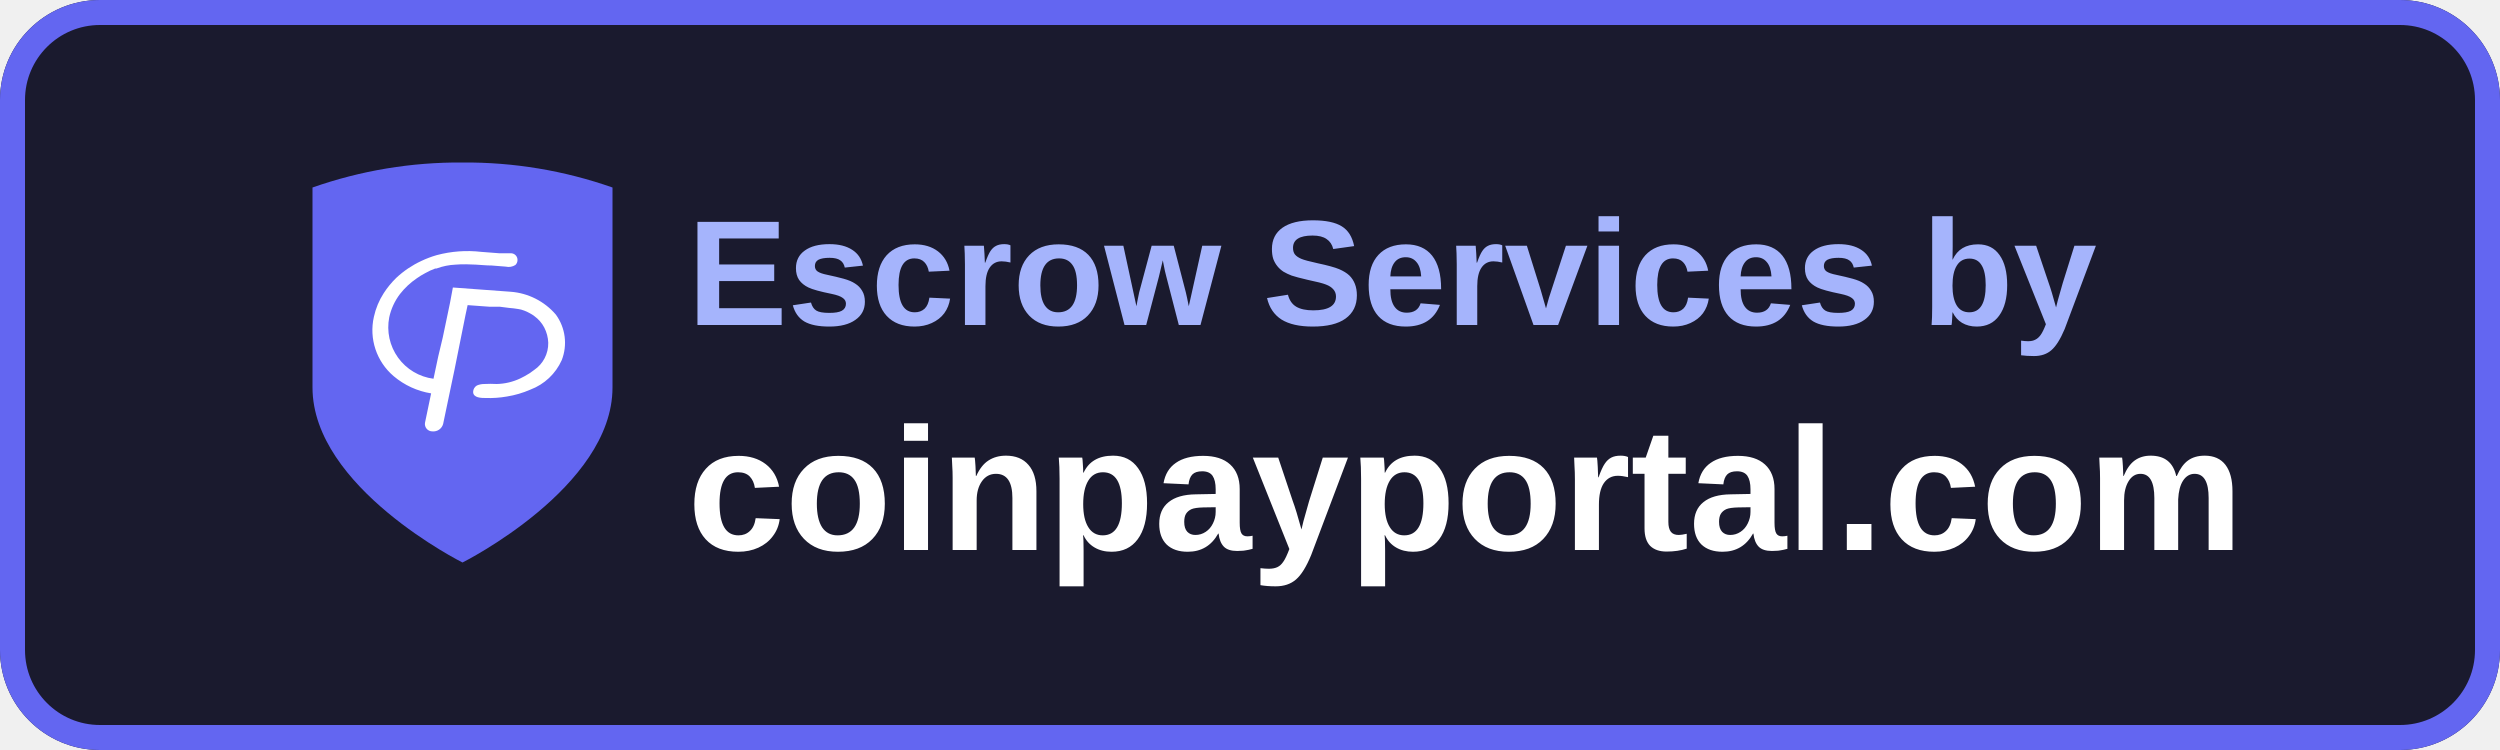
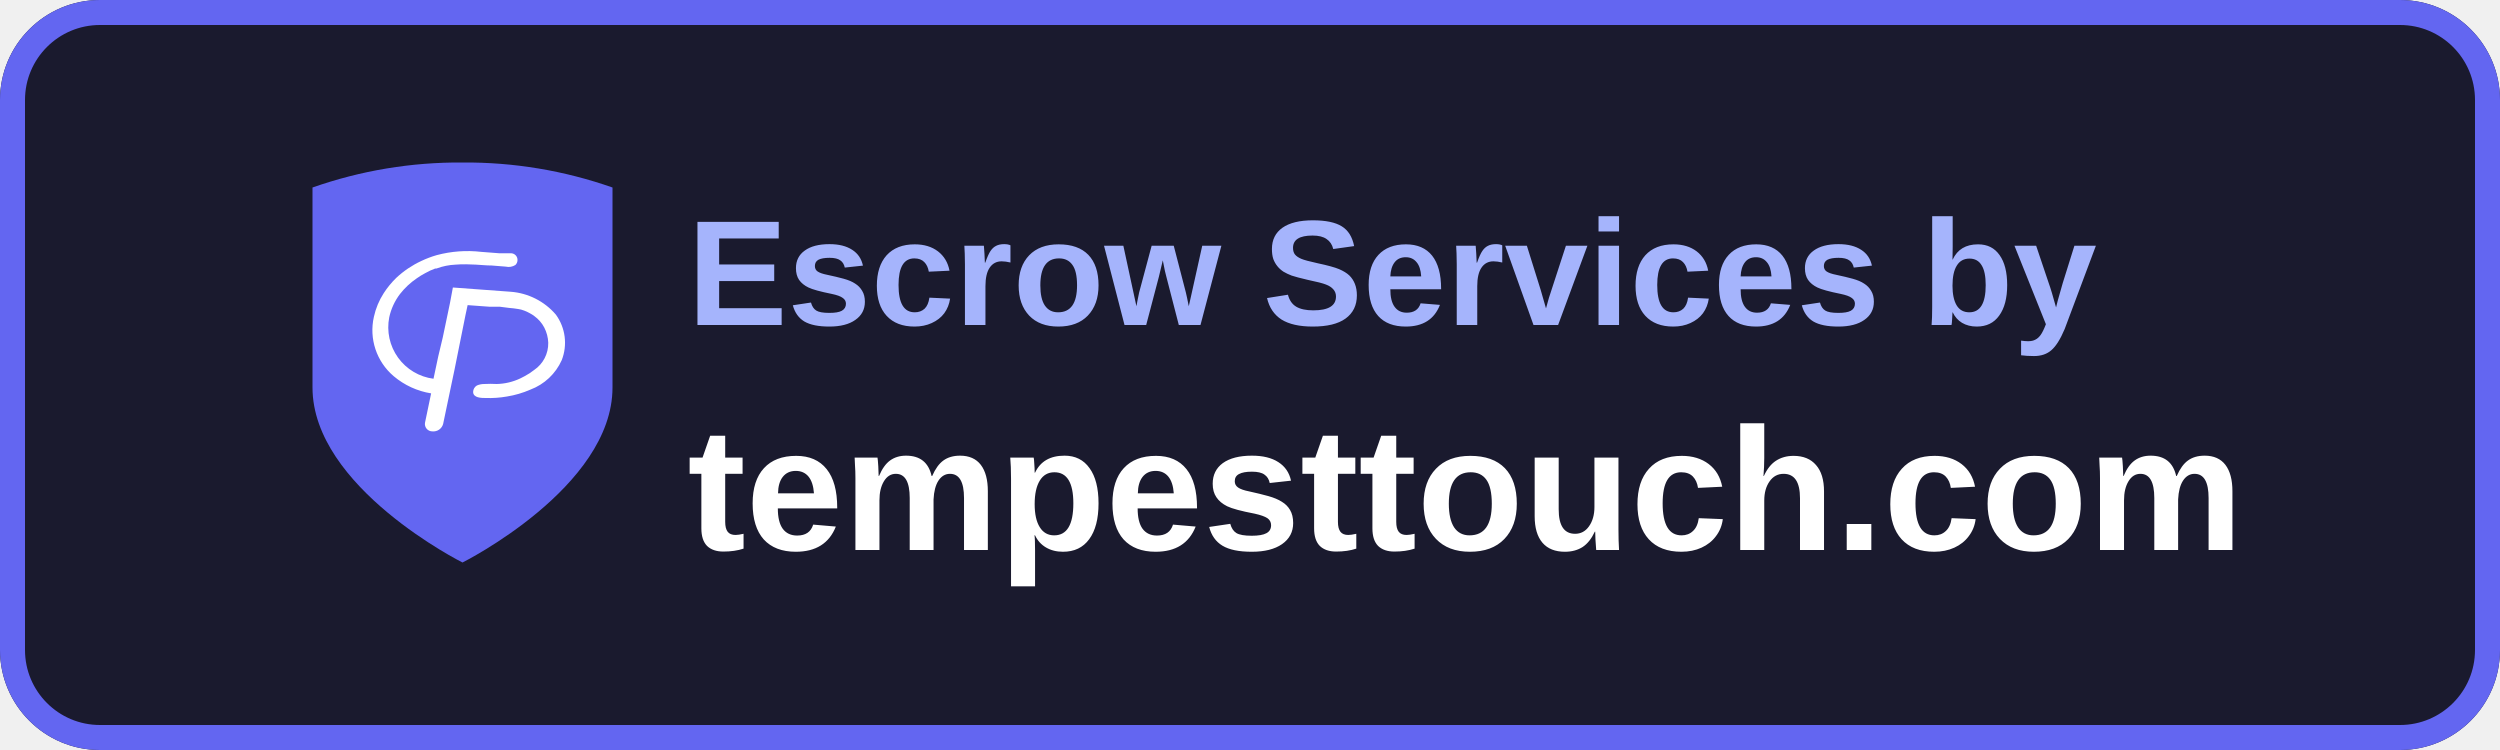
<svg xmlns="http://www.w3.org/2000/svg" id="Layer_1" data-name="Layer 1" viewBox="0 0 200 60">
  <defs>
    <style>.cls-1{fill:#1a1a2e;}.cls-2{fill:none;stroke:#6366f1;stroke-width:2px;}.cls-3{fill:#6366f1;}.cls-4,.cls-5{isolation:isolate;font-family:Arial-BoldMT, Arial;font-weight:700;}.cls-4{font-size:12px;fill:#a5b4fc;}.cls-5{font-size:14px;}.cls-5,.cls-6{fill:#fff;}</style>
  </defs>
  <rect class="cls-1" width="200" height="60" rx="8" />
  <rect class="cls-2" x="1" y="1" width="198" height="58" rx="7" />
  <path class="cls-3" d="M25,15a35.41,35.41,0,0,1,12-2,35.41,35.41,0,0,1,12,2V31c0,8-12,14-12,14S25,39,25,31Z" />
  <text class="cls-4" transform="translate(55 26)">Escrow Services by</text>
-   <text class="cls-5" transform="translate(55 44)">coinpayportal.com</text>
+   <text class="cls-5" transform="translate(55 44)">tempesttouch.com</text>
  <path class="cls-6" d="M44.94,28.81a4.47,4.47,0,0,1-2.51,2.36,7.72,7.72,0,0,1-1.87.55,8.2,8.2,0,0,1-1.71.12c-.32,0-1,0-1-.49a.61.61,0,0,1,.3-.51,1.48,1.48,0,0,1,.59-.12,9,9,0,0,1,1,0,4.64,4.64,0,0,0,1.89-.45l.33-.17a4.83,4.83,0,0,0,.77-.5,2.57,2.57,0,0,0,1.13-2.18,2.87,2.87,0,0,0-.32-1.22,2.66,2.66,0,0,0-.79-.91,2.45,2.45,0,0,0-.38-.24,2.83,2.83,0,0,0-.43-.2,2,2,0,0,0-.49-.13q-.36-.06-.75-.09L40,24.54l-.35,0h-.13l-.34,0-1.77-.13-.17.79-.88,4.38-.19.9v0l-.23,1.1v0l-.49,2.34a.81.81,0,0,1-.86.59.59.59,0,0,1-.59-.69l.49-2.35v0a6.15,6.15,0,0,1-3-1.38,4.82,4.82,0,0,1-1.58-4.74,5.76,5.76,0,0,1,.79-1.9,7,7,0,0,1,1-1.22,7.65,7.65,0,0,1,2-1.35,8.09,8.09,0,0,1,1.24-.47,9.55,9.55,0,0,1,3.57-.26l1.42.11.53,0h.07l.35,0a.53.53,0,0,1,.52.56.54.54,0,0,1-.17.38,1,1,0,0,1-.77.13l-1.13-.09c-.42,0-.85-.05-1.27-.07s-1.07-.05-1.6,0a5,5,0,0,0-1.54.31l-.1,0a5.3,5.3,0,0,0-.8.37,5.72,5.72,0,0,0-.67.41A5.93,5.93,0,0,0,32,23.52a4.73,4.73,0,0,0-.86,1.86,4.15,4.15,0,0,0,3.54,4.92l.38-1.79L35.42,27l.3-1.43L36,24.23,36.23,23l4.62.34a5.28,5.28,0,0,1,3.62,1.83A3.82,3.82,0,0,1,44.94,28.81Z" />
</svg>
